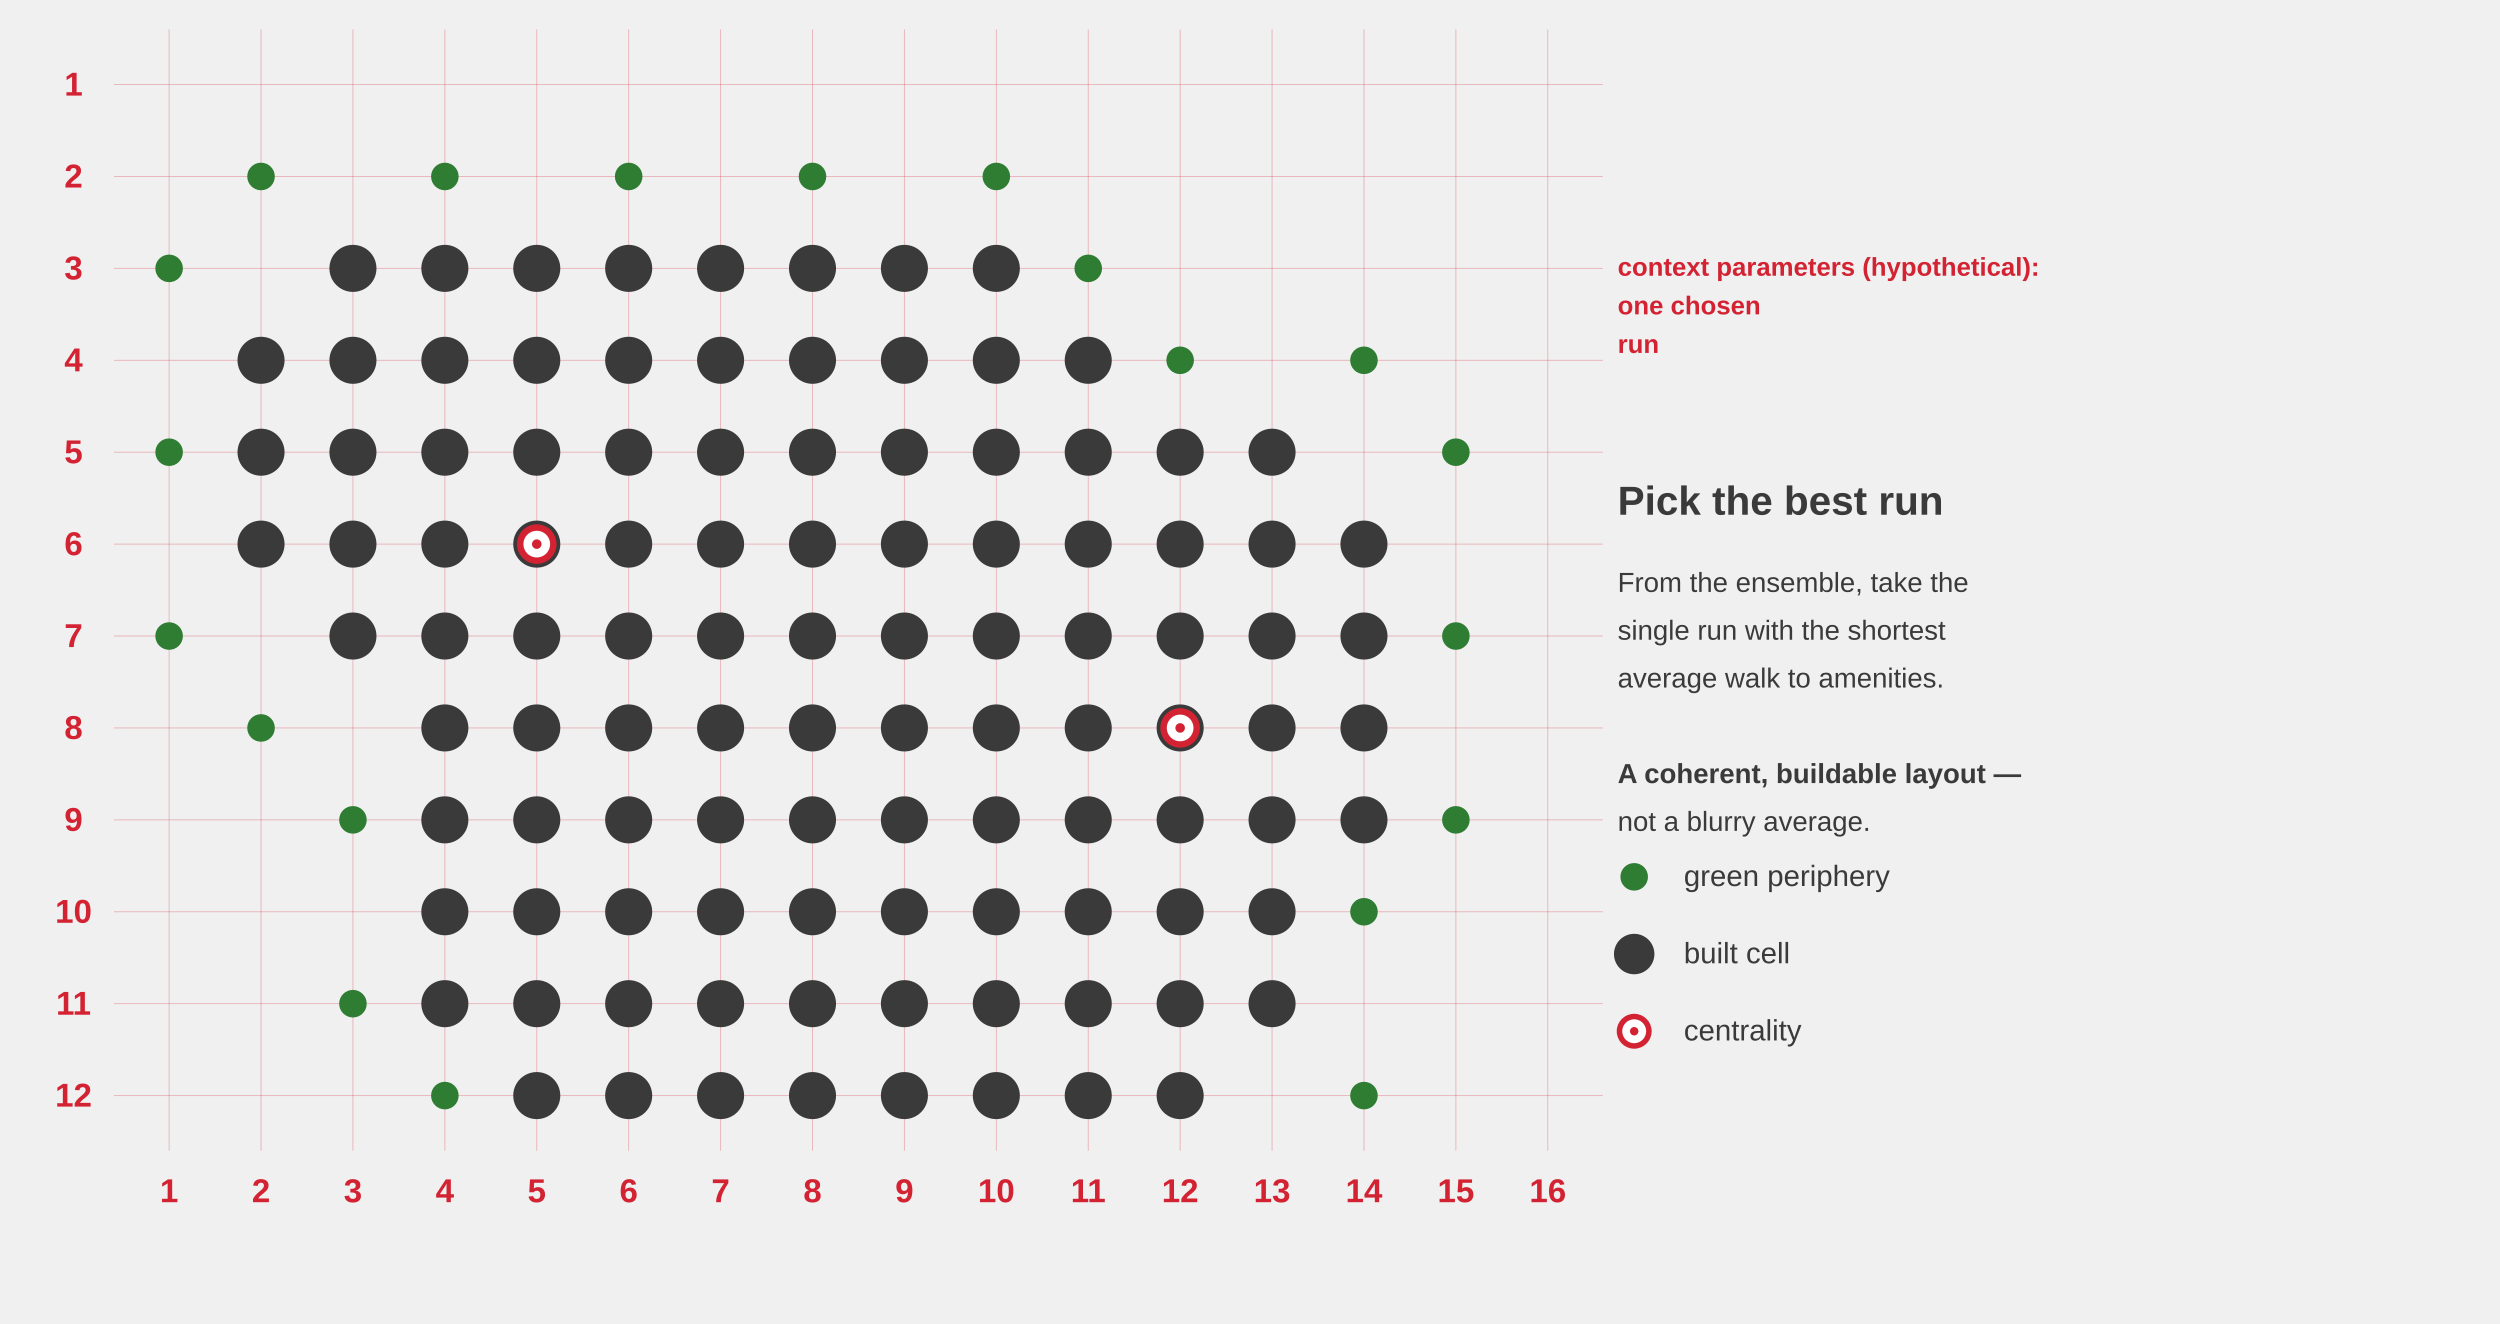
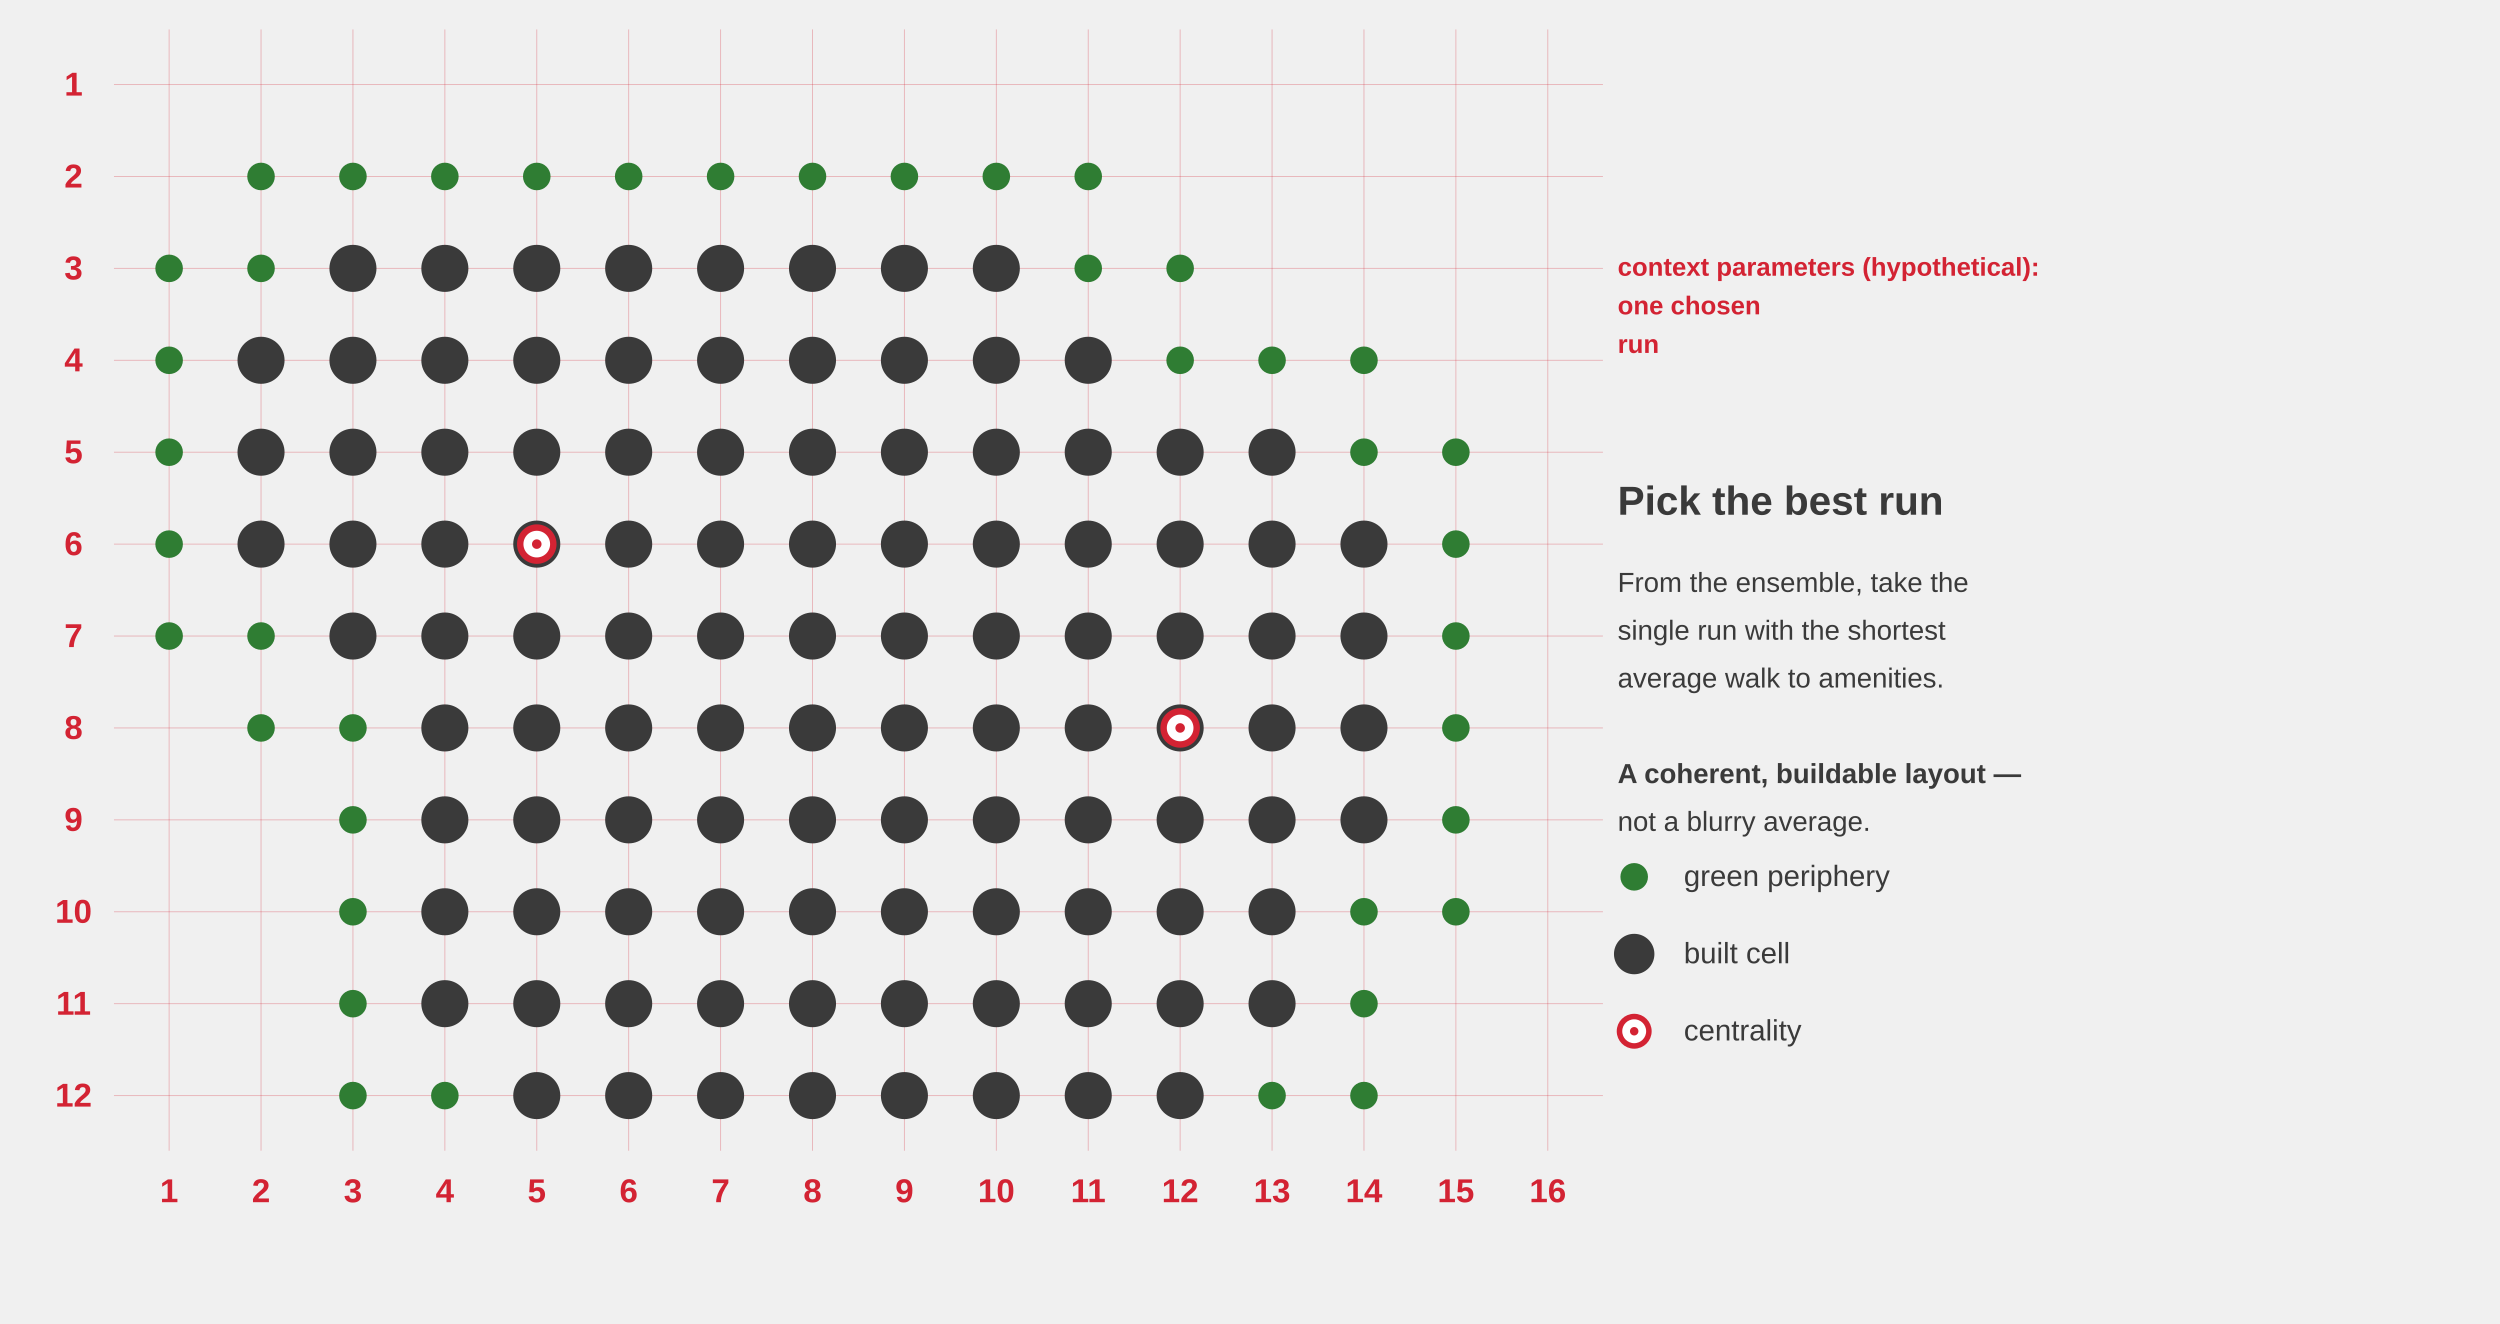
<svg xmlns="http://www.w3.org/2000/svg" viewBox="0 0 1360 720" font-family="Arial, sans-serif">
  <line x1="92.0" y1="16.0" x2="92.0" y2="626.0" stroke="#D32333" stroke-width="0.5" opacity="0.3" />
  <line x1="142.0" y1="16.0" x2="142.0" y2="626.0" stroke="#D32333" stroke-width="0.5" opacity="0.3" />
  <line x1="192.0" y1="16.0" x2="192.0" y2="626.0" stroke="#D32333" stroke-width="0.5" opacity="0.3" />
  <line x1="242.0" y1="16.0" x2="242.0" y2="626.0" stroke="#D32333" stroke-width="0.5" opacity="0.3" />
  <line x1="292.0" y1="16.0" x2="292.0" y2="626.0" stroke="#D32333" stroke-width="0.5" opacity="0.3" />
  <line x1="342.0" y1="16.0" x2="342.0" y2="626.0" stroke="#D32333" stroke-width="0.5" opacity="0.3" />
  <line x1="392.0" y1="16.0" x2="392.0" y2="626.0" stroke="#D32333" stroke-width="0.5" opacity="0.3" />
  <line x1="442.0" y1="16.0" x2="442.0" y2="626.0" stroke="#D32333" stroke-width="0.5" opacity="0.3" />
  <line x1="492.0" y1="16.0" x2="492.0" y2="626.0" stroke="#D32333" stroke-width="0.5" opacity="0.3" />
  <line x1="542.0" y1="16.0" x2="542.0" y2="626.0" stroke="#D32333" stroke-width="0.5" opacity="0.3" />
  <line x1="592.0" y1="16.0" x2="592.0" y2="626.0" stroke="#D32333" stroke-width="0.5" opacity="0.3" />
  <line x1="642.0" y1="16.0" x2="642.0" y2="626.0" stroke="#D32333" stroke-width="0.5" opacity="0.3" />
  <line x1="692.0" y1="16.0" x2="692.0" y2="626.0" stroke="#D32333" stroke-width="0.5" opacity="0.3" />
  <line x1="742.0" y1="16.0" x2="742.0" y2="626.0" stroke="#D32333" stroke-width="0.5" opacity="0.3" />
  <line x1="792.0" y1="16.0" x2="792.0" y2="626.0" stroke="#D32333" stroke-width="0.5" opacity="0.3" />
  <line x1="842.0" y1="16.0" x2="842.0" y2="626.0" stroke="#D32333" stroke-width="0.5" opacity="0.3" />
  <line x1="62.0" y1="46.0" x2="872.0" y2="46.0" stroke="#D32333" stroke-width="0.5" opacity="0.3" />
  <line x1="62.0" y1="96.0" x2="872.0" y2="96.0" stroke="#D32333" stroke-width="0.5" opacity="0.3" />
  <line x1="62.0" y1="146.0" x2="872.0" y2="146.0" stroke="#D32333" stroke-width="0.5" opacity="0.3" />
  <line x1="62.0" y1="196.0" x2="872.0" y2="196.0" stroke="#D32333" stroke-width="0.5" opacity="0.3" />
  <line x1="62.0" y1="246.0" x2="872.0" y2="246.0" stroke="#D32333" stroke-width="0.5" opacity="0.3" />
  <line x1="62.0" y1="296.0" x2="872.0" y2="296.0" stroke="#D32333" stroke-width="0.5" opacity="0.3" />
  <line x1="62.0" y1="346.0" x2="872.0" y2="346.0" stroke="#D32333" stroke-width="0.5" opacity="0.3" />
  <line x1="62.0" y1="396.0" x2="872.0" y2="396.0" stroke="#D32333" stroke-width="0.5" opacity="0.3" />
  <line x1="62.0" y1="446.0" x2="872.0" y2="446.0" stroke="#D32333" stroke-width="0.5" opacity="0.3" />
  <line x1="62.0" y1="496.0" x2="872.0" y2="496.0" stroke="#D32333" stroke-width="0.5" opacity="0.3" />
  <line x1="62.0" y1="546.0" x2="872.0" y2="546.0" stroke="#D32333" stroke-width="0.5" opacity="0.3" />
  <line x1="62.0" y1="596.0" x2="872.0" y2="596.0" stroke="#D32333" stroke-width="0.5" opacity="0.3" />
  <text x="92.0" y="654.0" fill="#D32333" font-weight="800" font-size="18" text-anchor="middle">1</text>
  <text x="142.0" y="654.0" fill="#D32333" font-weight="800" font-size="18" text-anchor="middle">2</text>
  <text x="192.0" y="654.0" fill="#D32333" font-weight="800" font-size="18" text-anchor="middle">3</text>
  <text x="242.0" y="654.0" fill="#D32333" font-weight="800" font-size="18" text-anchor="middle">4</text>
  <text x="292.0" y="654.0" fill="#D32333" font-weight="800" font-size="18" text-anchor="middle">5</text>
  <text x="342.0" y="654.0" fill="#D32333" font-weight="800" font-size="18" text-anchor="middle">6</text>
  <text x="392.0" y="654.0" fill="#D32333" font-weight="800" font-size="18" text-anchor="middle">7</text>
  <text x="442.0" y="654.0" fill="#D32333" font-weight="800" font-size="18" text-anchor="middle">8</text>
  <text x="492.0" y="654.0" fill="#D32333" font-weight="800" font-size="18" text-anchor="middle">9</text>
  <text x="542.0" y="654.0" fill="#D32333" font-weight="800" font-size="18" text-anchor="middle">10</text>
  <text x="592.0" y="654.0" fill="#D32333" font-weight="800" font-size="18" text-anchor="middle">11</text>
  <text x="642.0" y="654.0" fill="#D32333" font-weight="800" font-size="18" text-anchor="middle">12</text>
  <text x="692.0" y="654.0" fill="#D32333" font-weight="800" font-size="18" text-anchor="middle">13</text>
  <text x="742.0" y="654.0" fill="#D32333" font-weight="800" font-size="18" text-anchor="middle">14</text>
  <text x="792.0" y="654.0" fill="#D32333" font-weight="800" font-size="18" text-anchor="middle">15</text>
  <text x="842.0" y="654.0" fill="#D32333" font-weight="800" font-size="18" text-anchor="middle">16</text>
  <text x="40.0" y="52.0" fill="#D32333" font-weight="800" font-size="18" text-anchor="middle">1</text>
  <text x="40.0" y="102.0" fill="#D32333" font-weight="800" font-size="18" text-anchor="middle">2</text>
  <text x="40.0" y="152.0" fill="#D32333" font-weight="800" font-size="18" text-anchor="middle">3</text>
  <text x="40.0" y="202.0" fill="#D32333" font-weight="800" font-size="18" text-anchor="middle">4</text>
  <text x="40.0" y="252.0" fill="#D32333" font-weight="800" font-size="18" text-anchor="middle">5</text>
  <text x="40.0" y="302.0" fill="#D32333" font-weight="800" font-size="18" text-anchor="middle">6</text>
  <text x="40.0" y="352.0" fill="#D32333" font-weight="800" font-size="18" text-anchor="middle">7</text>
  <text x="40.0" y="402.0" fill="#D32333" font-weight="800" font-size="18" text-anchor="middle">8</text>
  <text x="40.0" y="452.0" fill="#D32333" font-weight="800" font-size="18" text-anchor="middle">9</text>
  <text x="40.0" y="502.0" fill="#D32333" font-weight="800" font-size="18" text-anchor="middle">10</text>
  <text x="40.0" y="552.0" fill="#D32333" font-weight="800" font-size="18" text-anchor="middle">11</text>
  <text x="40.0" y="602.0" fill="#D32333" font-weight="800" font-size="18" text-anchor="middle">12</text>
  <circle cx="142.0" cy="96.0" r="7.5" fill="#2f7d33" />
+   <circle cx="192.0" cy="96.0" r="7.5" fill="#2f7d33" />
  <circle cx="242.0" cy="96.0" r="7.5" fill="#2f7d33" />
+   <circle cx="292.0" cy="96.0" r="7.5" fill="#2f7d33" />
  <circle cx="342.0" cy="96.0" r="7.5" fill="#2f7d33" />
+   <circle cx="392.0" cy="96.0" r="7.5" fill="#2f7d33" />
  <circle cx="442.0" cy="96.0" r="7.5" fill="#2f7d33" />
+   <circle cx="492.0" cy="96.0" r="7.5" fill="#2f7d33" />
  <circle cx="542.0" cy="96.0" r="7.5" fill="#2f7d33" />
+   <circle cx="592.0" cy="96.0" r="7.5" fill="#2f7d33" />
  <circle cx="92.0" cy="146.0" r="7.5" fill="#2f7d33" />
+   <circle cx="142.0" cy="146.0" r="7.5" fill="#2f7d33" />
  <circle cx="192.0" cy="146.0" r="12.8" fill="#3a3a3a" />
  <circle cx="242.0" cy="146.0" r="12.8" fill="#3a3a3a" />
  <circle cx="292.0" cy="146.0" r="12.8" fill="#3a3a3a" />
  <circle cx="342.0" cy="146.0" r="12.8" fill="#3a3a3a" />
  <circle cx="392.0" cy="146.0" r="12.8" fill="#3a3a3a" />
  <circle cx="442.0" cy="146.0" r="12.8" fill="#3a3a3a" />
  <circle cx="492.0" cy="146.0" r="12.8" fill="#3a3a3a" />
  <circle cx="542.0" cy="146.0" r="12.8" fill="#3a3a3a" />
  <circle cx="592.0" cy="146.0" r="7.5" fill="#2f7d33" />
+   <circle cx="642.0" cy="146.0" r="7.5" fill="#2f7d33" />
+   <circle cx="92.0" cy="196.0" r="7.5" fill="#2f7d33" />
  <circle cx="142.0" cy="196.0" r="12.8" fill="#3a3a3a" />
  <circle cx="192.0" cy="196.0" r="12.8" fill="#3a3a3a" />
  <circle cx="242.0" cy="196.0" r="12.8" fill="#3a3a3a" />
  <circle cx="292.0" cy="196.0" r="12.8" fill="#3a3a3a" />
  <circle cx="342.0" cy="196.0" r="12.8" fill="#3a3a3a" />
  <circle cx="392.0" cy="196.0" r="12.8" fill="#3a3a3a" />
  <circle cx="442.0" cy="196.0" r="12.8" fill="#3a3a3a" />
  <circle cx="492.0" cy="196.0" r="12.8" fill="#3a3a3a" />
  <circle cx="542.0" cy="196.0" r="12.8" fill="#3a3a3a" />
  <circle cx="592.0" cy="196.0" r="12.8" fill="#3a3a3a" />
  <circle cx="642.0" cy="196.0" r="7.5" fill="#2f7d33" />
+   <circle cx="692.0" cy="196.0" r="7.5" fill="#2f7d33" />
  <circle cx="742.0" cy="196.0" r="7.5" fill="#2f7d33" />
  <circle cx="92.0" cy="246.0" r="7.5" fill="#2f7d33" />
  <circle cx="142.0" cy="246.0" r="12.8" fill="#3a3a3a" />
  <circle cx="192.0" cy="246.0" r="12.8" fill="#3a3a3a" />
  <circle cx="242.0" cy="246.0" r="12.8" fill="#3a3a3a" />
  <circle cx="292.0" cy="246.0" r="12.8" fill="#3a3a3a" />
  <circle cx="342.0" cy="246.0" r="12.8" fill="#3a3a3a" />
  <circle cx="392.0" cy="246.0" r="12.8" fill="#3a3a3a" />
  <circle cx="442.0" cy="246.0" r="12.8" fill="#3a3a3a" />
  <circle cx="492.0" cy="246.0" r="12.8" fill="#3a3a3a" />
  <circle cx="542.0" cy="246.0" r="12.8" fill="#3a3a3a" />
  <circle cx="592.0" cy="246.0" r="12.8" fill="#3a3a3a" />
  <circle cx="642.0" cy="246.0" r="12.8" fill="#3a3a3a" />
  <circle cx="692.0" cy="246.0" r="12.8" fill="#3a3a3a" />
+   <circle cx="742.0" cy="246.0" r="7.5" fill="#2f7d33" />
  <circle cx="792.0" cy="246.0" r="7.5" fill="#2f7d33" />
+   <circle cx="92.0" cy="296.0" r="7.5" fill="#2f7d33" />
  <circle cx="142.0" cy="296.0" r="12.8" fill="#3a3a3a" />
  <circle cx="192.0" cy="296.0" r="12.8" fill="#3a3a3a" />
  <circle cx="242.0" cy="296.0" r="12.8" fill="#3a3a3a" />
  <circle cx="292.0" cy="296.0" r="12.8" fill="#3a3a3a" />
  <circle cx="342.0" cy="296.0" r="12.8" fill="#3a3a3a" />
  <circle cx="392.0" cy="296.0" r="12.8" fill="#3a3a3a" />
  <circle cx="442.0" cy="296.0" r="12.8" fill="#3a3a3a" />
  <circle cx="492.0" cy="296.0" r="12.8" fill="#3a3a3a" />
  <circle cx="542.0" cy="296.0" r="12.8" fill="#3a3a3a" />
  <circle cx="592.0" cy="296.0" r="12.8" fill="#3a3a3a" />
  <circle cx="642.0" cy="296.0" r="12.8" fill="#3a3a3a" />
  <circle cx="692.0" cy="296.0" r="12.8" fill="#3a3a3a" />
  <circle cx="742.0" cy="296.0" r="12.8" fill="#3a3a3a" />
+   <circle cx="792.0" cy="296.0" r="7.5" fill="#2f7d33" />
  <circle cx="92.0" cy="346.0" r="7.5" fill="#2f7d33" />
+   <circle cx="142.0" cy="346.0" r="7.5" fill="#2f7d33" />
  <circle cx="192.0" cy="346.0" r="12.8" fill="#3a3a3a" />
  <circle cx="242.0" cy="346.0" r="12.8" fill="#3a3a3a" />
  <circle cx="292.0" cy="346.0" r="12.8" fill="#3a3a3a" />
  <circle cx="342.0" cy="346.0" r="12.8" fill="#3a3a3a" />
  <circle cx="392.0" cy="346.0" r="12.8" fill="#3a3a3a" />
  <circle cx="442.0" cy="346.0" r="12.8" fill="#3a3a3a" />
  <circle cx="492.0" cy="346.0" r="12.8" fill="#3a3a3a" />
  <circle cx="542.0" cy="346.0" r="12.8" fill="#3a3a3a" />
  <circle cx="592.0" cy="346.0" r="12.8" fill="#3a3a3a" />
  <circle cx="642.0" cy="346.0" r="12.8" fill="#3a3a3a" />
  <circle cx="692.0" cy="346.0" r="12.8" fill="#3a3a3a" />
  <circle cx="742.0" cy="346.0" r="12.8" fill="#3a3a3a" />
  <circle cx="792.0" cy="346.0" r="7.5" fill="#2f7d33" />
  <circle cx="142.0" cy="396.0" r="7.5" fill="#2f7d33" />
+   <circle cx="192.0" cy="396.0" r="7.5" fill="#2f7d33" />
  <circle cx="242.0" cy="396.0" r="12.8" fill="#3a3a3a" />
  <circle cx="292.0" cy="396.0" r="12.8" fill="#3a3a3a" />
  <circle cx="342.0" cy="396.0" r="12.8" fill="#3a3a3a" />
  <circle cx="392.0" cy="396.0" r="12.8" fill="#3a3a3a" />
  <circle cx="442.0" cy="396.0" r="12.8" fill="#3a3a3a" />
  <circle cx="492.0" cy="396.0" r="12.8" fill="#3a3a3a" />
  <circle cx="542.0" cy="396.0" r="12.8" fill="#3a3a3a" />
  <circle cx="592.0" cy="396.0" r="12.8" fill="#3a3a3a" />
  <circle cx="642.0" cy="396.0" r="12.8" fill="#3a3a3a" />
  <circle cx="692.0" cy="396.0" r="12.8" fill="#3a3a3a" />
  <circle cx="742.0" cy="396.0" r="12.8" fill="#3a3a3a" />
+   <circle cx="792.0" cy="396.0" r="7.5" fill="#2f7d33" />
  <circle cx="192.0" cy="446.0" r="7.5" fill="#2f7d33" />
  <circle cx="242.0" cy="446.0" r="12.8" fill="#3a3a3a" />
  <circle cx="292.0" cy="446.0" r="12.8" fill="#3a3a3a" />
  <circle cx="342.0" cy="446.0" r="12.8" fill="#3a3a3a" />
  <circle cx="392.0" cy="446.0" r="12.8" fill="#3a3a3a" />
  <circle cx="442.0" cy="446.0" r="12.8" fill="#3a3a3a" />
  <circle cx="492.0" cy="446.0" r="12.8" fill="#3a3a3a" />
  <circle cx="542.0" cy="446.0" r="12.8" fill="#3a3a3a" />
  <circle cx="592.0" cy="446.0" r="12.8" fill="#3a3a3a" />
  <circle cx="642.0" cy="446.0" r="12.8" fill="#3a3a3a" />
  <circle cx="692.0" cy="446.0" r="12.8" fill="#3a3a3a" />
  <circle cx="742.0" cy="446.0" r="12.8" fill="#3a3a3a" />
  <circle cx="792.0" cy="446.0" r="7.5" fill="#2f7d33" />
+   <circle cx="192.0" cy="496.0" r="7.5" fill="#2f7d33" />
  <circle cx="242.0" cy="496.0" r="12.8" fill="#3a3a3a" />
  <circle cx="292.0" cy="496.0" r="12.8" fill="#3a3a3a" />
  <circle cx="342.0" cy="496.0" r="12.8" fill="#3a3a3a" />
  <circle cx="392.0" cy="496.0" r="12.8" fill="#3a3a3a" />
  <circle cx="442.0" cy="496.0" r="12.8" fill="#3a3a3a" />
  <circle cx="492.0" cy="496.0" r="12.8" fill="#3a3a3a" />
  <circle cx="542.0" cy="496.0" r="12.8" fill="#3a3a3a" />
  <circle cx="592.0" cy="496.0" r="12.8" fill="#3a3a3a" />
  <circle cx="642.0" cy="496.0" r="12.8" fill="#3a3a3a" />
  <circle cx="692.0" cy="496.0" r="12.8" fill="#3a3a3a" />
  <circle cx="742.0" cy="496.0" r="7.5" fill="#2f7d33" />
+   <circle cx="792.0" cy="496.0" r="7.5" fill="#2f7d33" />
  <circle cx="192.0" cy="546.0" r="7.5" fill="#2f7d33" />
  <circle cx="242.0" cy="546.0" r="12.8" fill="#3a3a3a" />
  <circle cx="292.0" cy="546.0" r="12.8" fill="#3a3a3a" />
  <circle cx="342.0" cy="546.0" r="12.8" fill="#3a3a3a" />
  <circle cx="392.0" cy="546.0" r="12.8" fill="#3a3a3a" />
  <circle cx="442.0" cy="546.0" r="12.8" fill="#3a3a3a" />
  <circle cx="492.0" cy="546.0" r="12.8" fill="#3a3a3a" />
  <circle cx="542.0" cy="546.0" r="12.8" fill="#3a3a3a" />
  <circle cx="592.0" cy="546.0" r="12.8" fill="#3a3a3a" />
  <circle cx="642.0" cy="546.0" r="12.8" fill="#3a3a3a" />
  <circle cx="692.0" cy="546.0" r="12.8" fill="#3a3a3a" />
+   <circle cx="742.0" cy="546.0" r="7.5" fill="#2f7d33" />
+   <circle cx="192.0" cy="596.0" r="7.5" fill="#2f7d33" />
  <circle cx="242.0" cy="596.0" r="7.5" fill="#2f7d33" />
  <circle cx="292.0" cy="596.0" r="12.8" fill="#3a3a3a" />
  <circle cx="342.0" cy="596.0" r="12.8" fill="#3a3a3a" />
  <circle cx="392.0" cy="596.0" r="12.8" fill="#3a3a3a" />
  <circle cx="442.0" cy="596.0" r="12.8" fill="#3a3a3a" />
  <circle cx="492.0" cy="596.0" r="12.8" fill="#3a3a3a" />
  <circle cx="542.0" cy="596.0" r="12.8" fill="#3a3a3a" />
  <circle cx="592.0" cy="596.0" r="12.8" fill="#3a3a3a" />
  <circle cx="642.0" cy="596.0" r="12.8" fill="#3a3a3a" />
+   <circle cx="692.0" cy="596.0" r="7.5" fill="#2f7d33" />
  <circle cx="742.0" cy="596.0" r="7.5" fill="#2f7d33" />
  <circle cx="292.0" cy="296.0" r="9" fill="white" stroke="#D32333" stroke-width="3.5" />
  <circle cx="292.0" cy="296.0" r="2.6" fill="#D32333" />
  <circle cx="642.0" cy="396.0" r="9" fill="white" stroke="#D32333" stroke-width="3.5" />
  <circle cx="642.0" cy="396.0" r="2.6" fill="#D32333" />
  <text x="880" y="150" fill="#D32333" font-weight="700" font-size="14">context parameters (hypothetical):</text>
  <text x="880" y="171" fill="#D32333" font-weight="700" font-size="14">one chosen</text>
  <text x="880" y="192" fill="#D32333" font-weight="700" font-size="14">run</text>
  <text x="880" y="280" fill="#3a3a3a" font-weight="700" font-size="22">Pick the best run</text>
  <text x="880" y="322" fill="#3a3a3a" font-weight="400" font-size="15">From the ensemble, take the</text>
  <text x="880" y="348" fill="#3a3a3a" font-weight="400" font-size="15">single run with the shortest</text>
  <text x="880" y="374" fill="#3a3a3a" font-weight="400" font-size="15">average walk to amenities.</text>
  <text x="880" y="426" fill="#3a3a3a" font-weight="700" font-size="15">A coherent, buildable layout —</text>
  <text x="880" y="452" fill="#3a3a3a" font-weight="400" font-size="15">not a blurry average.</text>
  <circle cx="889" cy="477" r="7.5" fill="#2f7d33" />
  <text x="916" y="482" fill="#3a3a3a" font-size="16">green periphery</text>
  <circle cx="889" cy="519" r="11" fill="#3a3a3a" />
  <text x="916" y="524" fill="#3a3a3a" font-size="16">built cell</text>
  <circle cx="889" cy="561" r="8" fill="white" stroke="#D32333" stroke-width="3" />
  <circle cx="889" cy="561" r="2.3" fill="#D32333" />
  <text x="916" y="566" fill="#3a3a3a" font-size="16">centrality</text>
</svg>
